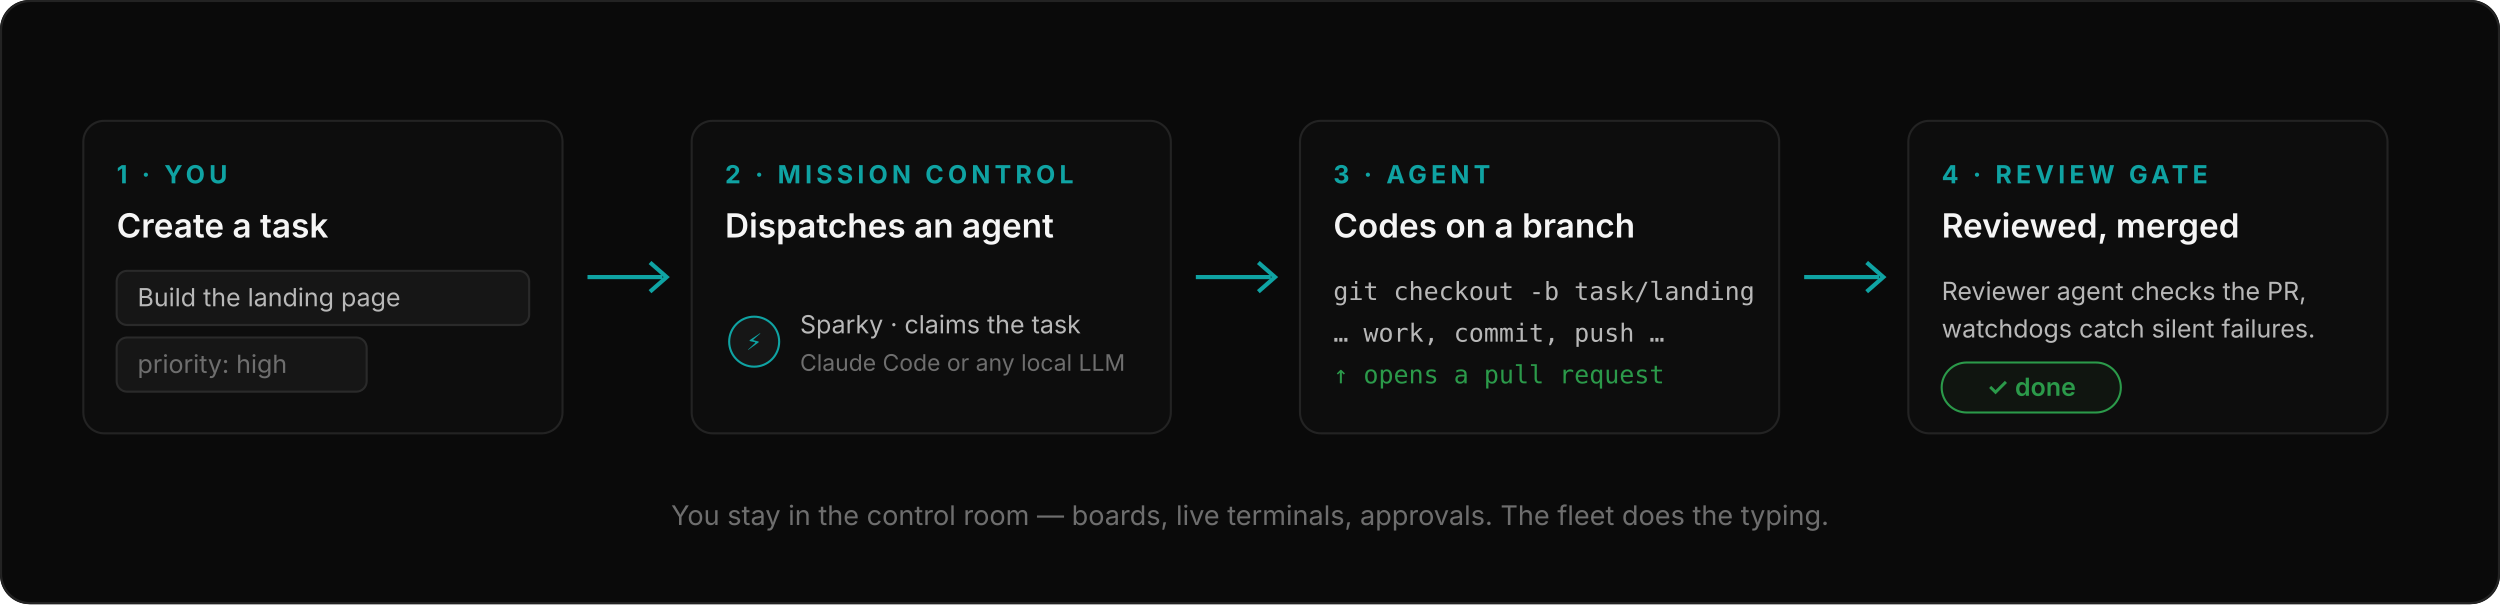
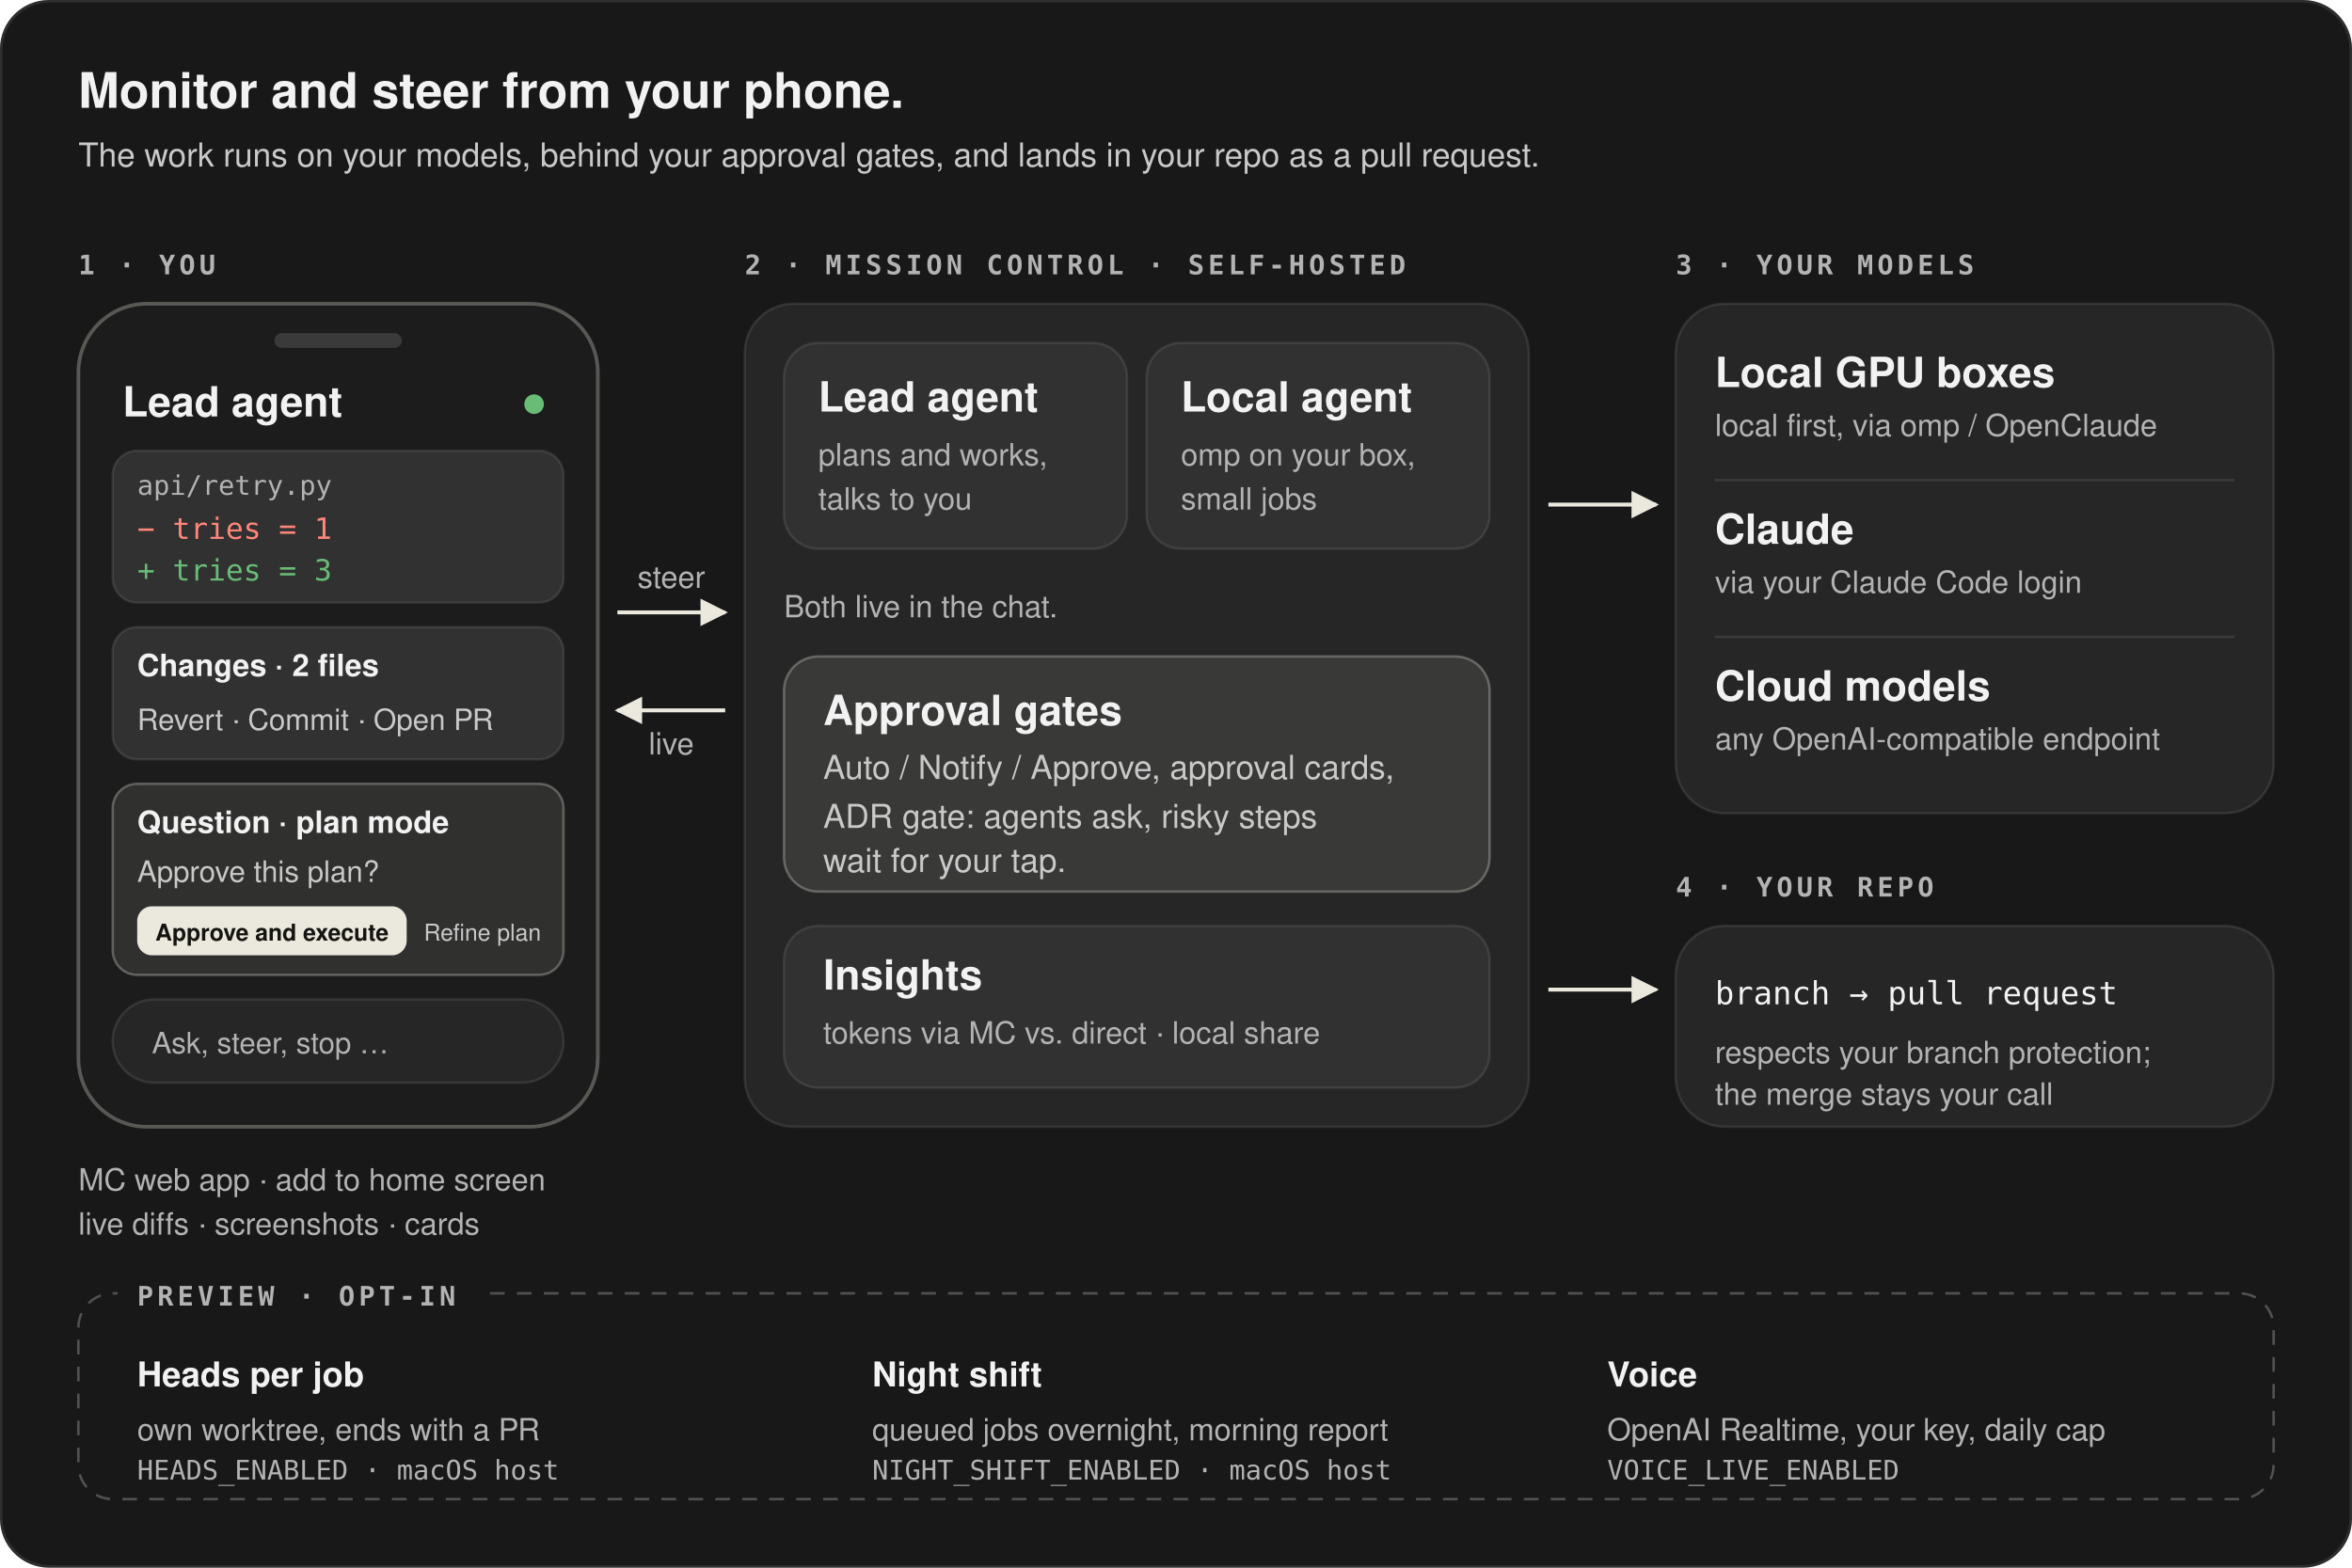
- <svg xmlns="http://www.w3.org/2000/svg" width="1200" height="290" viewBox="0 0 1200 290" font-family="ui-sans-serif, -apple-system, 'Segoe UI', sans-serif">
-   <rect width="1200" height="290" rx="14" fill="#0A0A0A" />
-   <rect x="0.5" y="0.5" width="1199" height="289" rx="14" fill="none" stroke="#232323" />
-   <g transform="translate(40,58)">
-     <rect width="230" height="150" rx="10" fill="#0D0D0D" stroke="#232323" />
-     <text x="16" y="30" fill="#0FA3A3" font-size="12" font-weight="700" letter-spacing="2">1 · YOU</text>
-     <text x="16" y="56" fill="#F5F5F5" font-size="16" font-weight="600">Create a task</text>
-     <rect x="16" y="72" width="198" height="26" rx="5" fill="#161616" stroke="#2A2A2A" />
-     <text x="26" y="89" fill="#B8B8B8" font-size="12">Build the landing page</text>
-     <rect x="16" y="104" width="120" height="26" rx="5" fill="#161616" stroke="#2A2A2A" />
-     <text x="26" y="121" fill="#6E6E6E" font-size="12">priority: high</text>
+ <svg xmlns="http://www.w3.org/2000/svg" width="960" height="640" viewBox="0 0 960 640" role="img" aria-labelledby="t d" font-family="'General Sans', -apple-system, BlinkMacSystemFont, 'Segoe UI', Helvetica, Arial, sans-serif">
+   <defs>
+     <marker id="arr" viewBox="0 0 10 10" refX="9" refY="5" markerWidth="7" markerHeight="7" orient="auto-start-reverse">
+       <path d="M0 0 L10 5 L0 10 z" fill="#EBE8DE" />
+     </marker>
+     <style>
+       .mono { font-family: 'JetBrains Mono', ui-monospace, SFMono-Regular, Menlo, Consolas, monospace; }
+       .lbl  { font-family: 'JetBrains Mono', ui-monospace, SFMono-Regular, Menlo, Consolas, monospace; font-size: 11px; font-weight: 600; letter-spacing: 1.6px; fill: #B3B3B3; }
+       .h    { font-size: 17px; font-weight: 600; fill: #F2F2F2; }
+       .t    { font-size: 13.5px; fill: #C9C9C9; }
+       .s    { font-size: 12.5px; fill: #B3B3B3; }
+       .card { fill: #262626; stroke: rgba(168,168,168,0.16); }
+       .sub  { fill: #313131; stroke: rgba(168,168,168,0.16); }
+     </style>
+   </defs>
+   <rect width="960" height="640" rx="20" fill="#181818" />
+   <rect x="0.5" y="0.5" width="959" height="639" rx="20" fill="none" stroke="rgba(168,168,168,0.16)" />
+   <text x="32" y="44" font-size="20" font-weight="600" fill="#F2F2F2">Monitor and steer from your phone.</text>
+   <text x="32" y="68" class="t">The work runs on your models, behind your approval gates, and lands in your repo as a pull request.</text>
+   <text x="32" y="112" class="lbl">1 · YOU</text>
+   <g transform="translate(32,124)">
+     <rect width="212" height="336" rx="28" fill="#1C1C1C" stroke="rgba(235,232,222,0.30)" stroke-width="1.5" />
+     <rect x="80" y="12" width="52" height="6" rx="3" fill="#3A3A3A" />
+     <text x="18" y="46" class="h" font-size="15">Lead agent</text>
+     <circle cx="186" cy="41" r="4" fill="#68BC76" />
+     <rect x="14" y="60" width="184" height="62" rx="10" class="sub" />
+     <text x="24" y="78" class="mono" font-size="11" fill="#B3B3B3">api/retry.py</text>
+     <text x="24" y="96" class="mono" font-size="12" fill="#FF867A">− tries = 1</text>
+     <text x="24" y="113" class="mono" font-size="12" fill="#68BC76">+ tries = 3</text>
+     <rect x="14" y="132" width="184" height="54" rx="10" class="sub" />
+     <text x="24" y="152" font-size="12.5" font-weight="600" fill="#F2F2F2">Changes · 2 files</text>
+     <text x="24" y="174" font-size="12" fill="#C9C9C9">Revert · Commit · Open PR</text>
+     <rect x="14" y="196" width="184" height="78" rx="10" fill="rgba(235,232,222,0.10)" stroke="rgba(235,232,222,0.30)" />
+     <text x="24" y="216" font-size="12.5" font-weight="600" fill="#F2F2F2">Question · plan mode</text>
+     <text x="24" y="236" font-size="12" fill="#C9C9C9">Approve this plan?</text>
+     <rect x="24" y="246" width="110" height="20" rx="6" fill="#EBE8DE" />
+     <text x="79" y="260" font-size="9.5" font-weight="600" fill="#151411" text-anchor="middle">Approve and execute</text>
+     <text x="141" y="260" font-size="9.5" fill="#C9C9C9">Refine plan</text>
+     <rect x="14" y="284" width="184" height="34" rx="17" fill="#262626" stroke="rgba(168,168,168,0.16)" />
+     <text x="30" y="306" font-size="12" fill="#B3B3B3">Ask, steer, stop …</text>
  </g>
-   <g stroke="#0FA3A3" stroke-width="2" fill="none">
-     <path d="M282 133 h 36" />
-     <path d="M312 126 l 8 7 -8 7" />
+   <text x="32" y="486" class="s">MC web app · add to home screen</text>
+   <text x="32" y="504" class="s">live diffs · screenshots · cards</text>
+   <line x1="252" y1="250" x2="296" y2="250" stroke="#EBE8DE" stroke-width="1.6" marker-end="url(#arr)" />
+   <line x1="296" y1="290" x2="252" y2="290" stroke="#EBE8DE" stroke-width="1.6" marker-end="url(#arr)" />
+   <text x="274" y="240" class="s" font-size="11" text-anchor="middle">steer</text>
+   <text x="274" y="308" class="s" font-size="11" text-anchor="middle">live</text>
+   <text x="304" y="112" class="lbl">2 · MISSION CONTROL · SELF-HOSTED</text>
+   <g transform="translate(304,124)">
+     <rect width="320" height="336" rx="20" class="card" />
+     <rect x="16" y="16" width="140" height="84" rx="14" class="sub" />
+     <text x="30" y="44" class="h" font-size="15">Lead agent</text>
+     <text x="30" y="66" class="s">plans and works,</text>
+     <text x="30" y="84" class="s">talks to you</text>
+     <rect x="164" y="16" width="140" height="84" rx="14" class="sub" />
+     <text x="178" y="44" class="h" font-size="15">Local agent</text>
+     <text x="178" y="66" class="s">omp on your box,</text>
+     <text x="178" y="84" class="s">small jobs</text>
+     <text x="16" y="128" class="s">Both live in the chat.</text>
+     <rect x="16" y="144" width="288" height="96" rx="14" fill="rgba(235,232,222,0.10)" stroke="rgba(235,232,222,0.30)" />
+     <text x="32" y="172" class="h" font-size="15">Approval gates</text>
+     <text x="32" y="194" class="t" font-size="13">Auto / Notify / Approve, approval cards,</text>
+     <text x="32" y="214" class="t" font-size="13">ADR gate: agents ask, risky steps</text>
+     <text x="32" y="232" class="t" font-size="13">wait for your tap.</text>
+     <rect x="16" y="254" width="288" height="66" rx="14" class="sub" />
+     <text x="32" y="280" class="h" font-size="15">Insights</text>
+     <text x="32" y="302" class="s">tokens via MC vs. direct · local share</text>
  </g>
-   <g transform="translate(332,58)">
-     <rect width="230" height="150" rx="10" fill="#0D0D0D" stroke="#232323" />
-     <text x="16" y="30" fill="#0FA3A3" font-size="12" font-weight="700" letter-spacing="2">2 · MISSION CONTROL</text>
-     <text x="16" y="56" fill="#F5F5F5" font-size="16" font-weight="600">Dispatches an agent</text>
-     <circle cx="30" cy="106" r="12" fill="#161616" stroke="#0FA3A3" />
-     <text x="30" y="110" fill="#0FA3A3" font-size="11" text-anchor="middle">⚡</text>
-     <text x="52" y="102" fill="#B8B8B8" font-size="12">Sparky · claims the task</text>
-     <text x="52" y="120" fill="#6E6E6E" font-size="11">Claude Code or any local LLM</text>
+   <line x1="632" y1="206" x2="676" y2="206" stroke="#EBE8DE" stroke-width="1.6" marker-end="url(#arr)" />
+   <line x1="632" y1="404" x2="676" y2="404" stroke="#EBE8DE" stroke-width="1.6" marker-end="url(#arr)" />
+   <text x="684" y="112" class="lbl">3 · YOUR MODELS</text>
+   <g transform="translate(684,124)">
+     <rect width="244" height="208" rx="20" class="card" />
+     <text x="16" y="34" class="h" font-size="15">Local GPU boxes</text>
+     <text x="16" y="54" class="s">local first, via omp / OpenClaude</text>
+     <line x1="16" y1="72" x2="228" y2="72" stroke="rgba(168,168,168,0.16)" />
+     <text x="16" y="98" class="h" font-size="15">Claude</text>
+     <text x="16" y="118" class="s">via your Claude Code login</text>
+     <line x1="16" y1="136" x2="228" y2="136" stroke="rgba(168,168,168,0.16)" />
+     <text x="16" y="162" class="h" font-size="15">Cloud models</text>
+     <text x="16" y="182" class="s">any OpenAI-compatible endpoint</text>
  </g>
-   <g stroke="#0FA3A3" stroke-width="2" fill="none">
-     <path d="M574 133 h 36" />
-     <path d="M604 126 l 8 7 -8 7" />
+   <text x="684" y="366" class="lbl">4 · YOUR REPO</text>
+   <g transform="translate(684,378)">
+     <rect width="244" height="82" rx="20" class="card" />
+     <text x="16" y="32" class="mono" font-size="13" fill="#F2F2F2">branch → pull request</text>
+     <text x="16" y="56" class="s">respects your branch protection;</text>
+     <text x="16" y="73" class="s">the merge stays your call</text>
  </g>
-   <g transform="translate(624,58)">
-     <rect width="230" height="150" rx="10" fill="#0D0D0D" stroke="#232323" />
-     <text x="16" y="30" fill="#0FA3A3" font-size="12" font-weight="700" letter-spacing="2">3 · AGENT</text>
-     <text x="16" y="56" fill="#F5F5F5" font-size="16" font-weight="600">Codes on a branch</text>
-     <text x="16" y="86" fill="#B8B8B8" font-size="12" font-family="ui-monospace, monospace">git checkout -b task/landing</text>
-     <text x="16" y="106" fill="#B8B8B8" font-size="12" font-family="ui-monospace, monospace">… work, commit, push …</text>
-     <text x="16" y="126" fill="#2B9A4A" font-size="12" font-family="ui-monospace, monospace">↑ opens a pull request</text>
+   <g transform="translate(32,528)">
+     <rect width="896" height="84" rx="14" fill="none" stroke="rgba(168,168,168,0.40)" stroke-dasharray="6 5" />
+     <rect x="16" y="-10" width="150" height="20" rx="6" fill="#181818" />
+     <text x="24" y="5" class="lbl">PREVIEW · OPT-IN</text>
+     <text x="24" y="38" font-size="14" font-weight="600" fill="#F2F2F2">Heads per job</text>
+     <text x="24" y="60" class="s">own worktree, ends with a PR</text>
+     <text x="24" y="76" class="mono" font-size="11" fill="#B3B3B3">HEADS_ENABLED · macOS host</text>
+     <text x="324" y="38" font-size="14" font-weight="600" fill="#F2F2F2">Night shift</text>
+     <text x="324" y="60" class="s">queued jobs overnight, morning report</text>
+     <text x="324" y="76" class="mono" font-size="11" fill="#B3B3B3">NIGHT_SHIFT_ENABLED · macOS host</text>
+     <text x="624" y="38" font-size="14" font-weight="600" fill="#F2F2F2">Voice</text>
+     <text x="624" y="60" class="s">OpenAI Realtime, your key, daily cap</text>
+     <text x="624" y="76" class="mono" font-size="11" fill="#B3B3B3">VOICE_LIVE_ENABLED</text>
  </g>
-   <g stroke="#0FA3A3" stroke-width="2" fill="none">
-     <path d="M866 133 h 36" />
-     <path d="M896 126 l 8 7 -8 7" />
-   </g>
-   <g transform="translate(916,58)">
-     <rect width="230" height="150" rx="10" fill="#0D0D0D" stroke="#232323" />
-     <text x="16" y="30" fill="#0FA3A3" font-size="12" font-weight="700" letter-spacing="2">4 · REVIEW GATE</text>
-     <text x="16" y="56" fill="#F5F5F5" font-size="16" font-weight="600">Reviewed, merged</text>
-     <text x="16" y="86" fill="#B8B8B8" font-size="12">Reviewer agent checks the PR,</text>
-     <text x="16" y="104" fill="#B8B8B8" font-size="12">watchdogs catch silent failures.</text>
-     <rect x="16" y="116" width="86" height="24" rx="12" fill="#101510" stroke="#2B9A4A" />
-     <text x="59" y="132" fill="#2B9A4A" font-size="12" text-anchor="middle" font-weight="600">✓ done</text>
-   </g>
-   <text x="600" y="252" fill="#6E6E6E" font-size="13" text-anchor="middle">You stay in the control room — boards, live terminals, approvals. The fleet does the typing.</text>
</svg>
